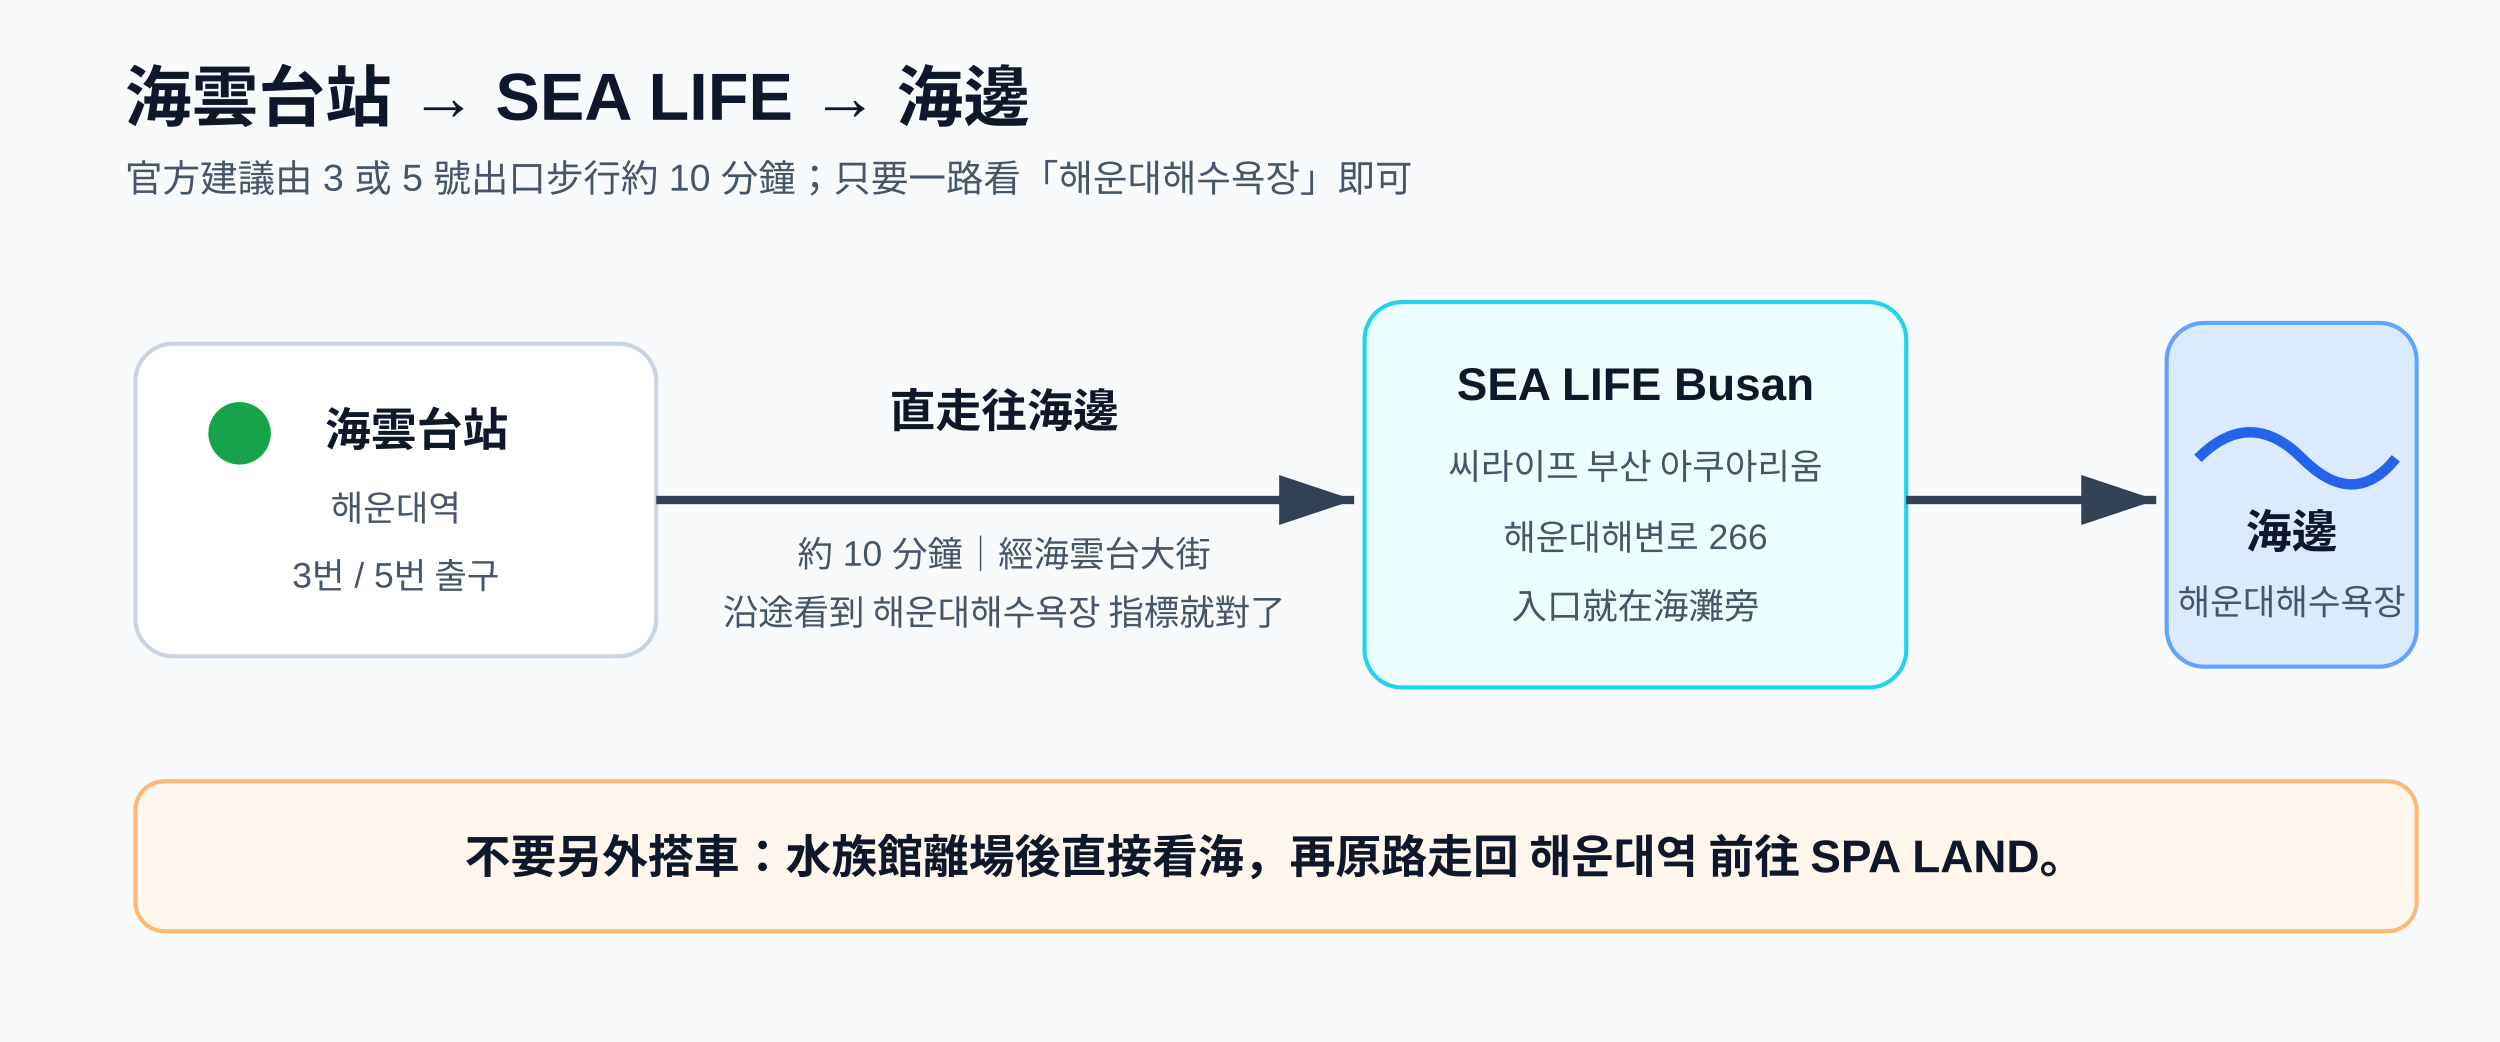
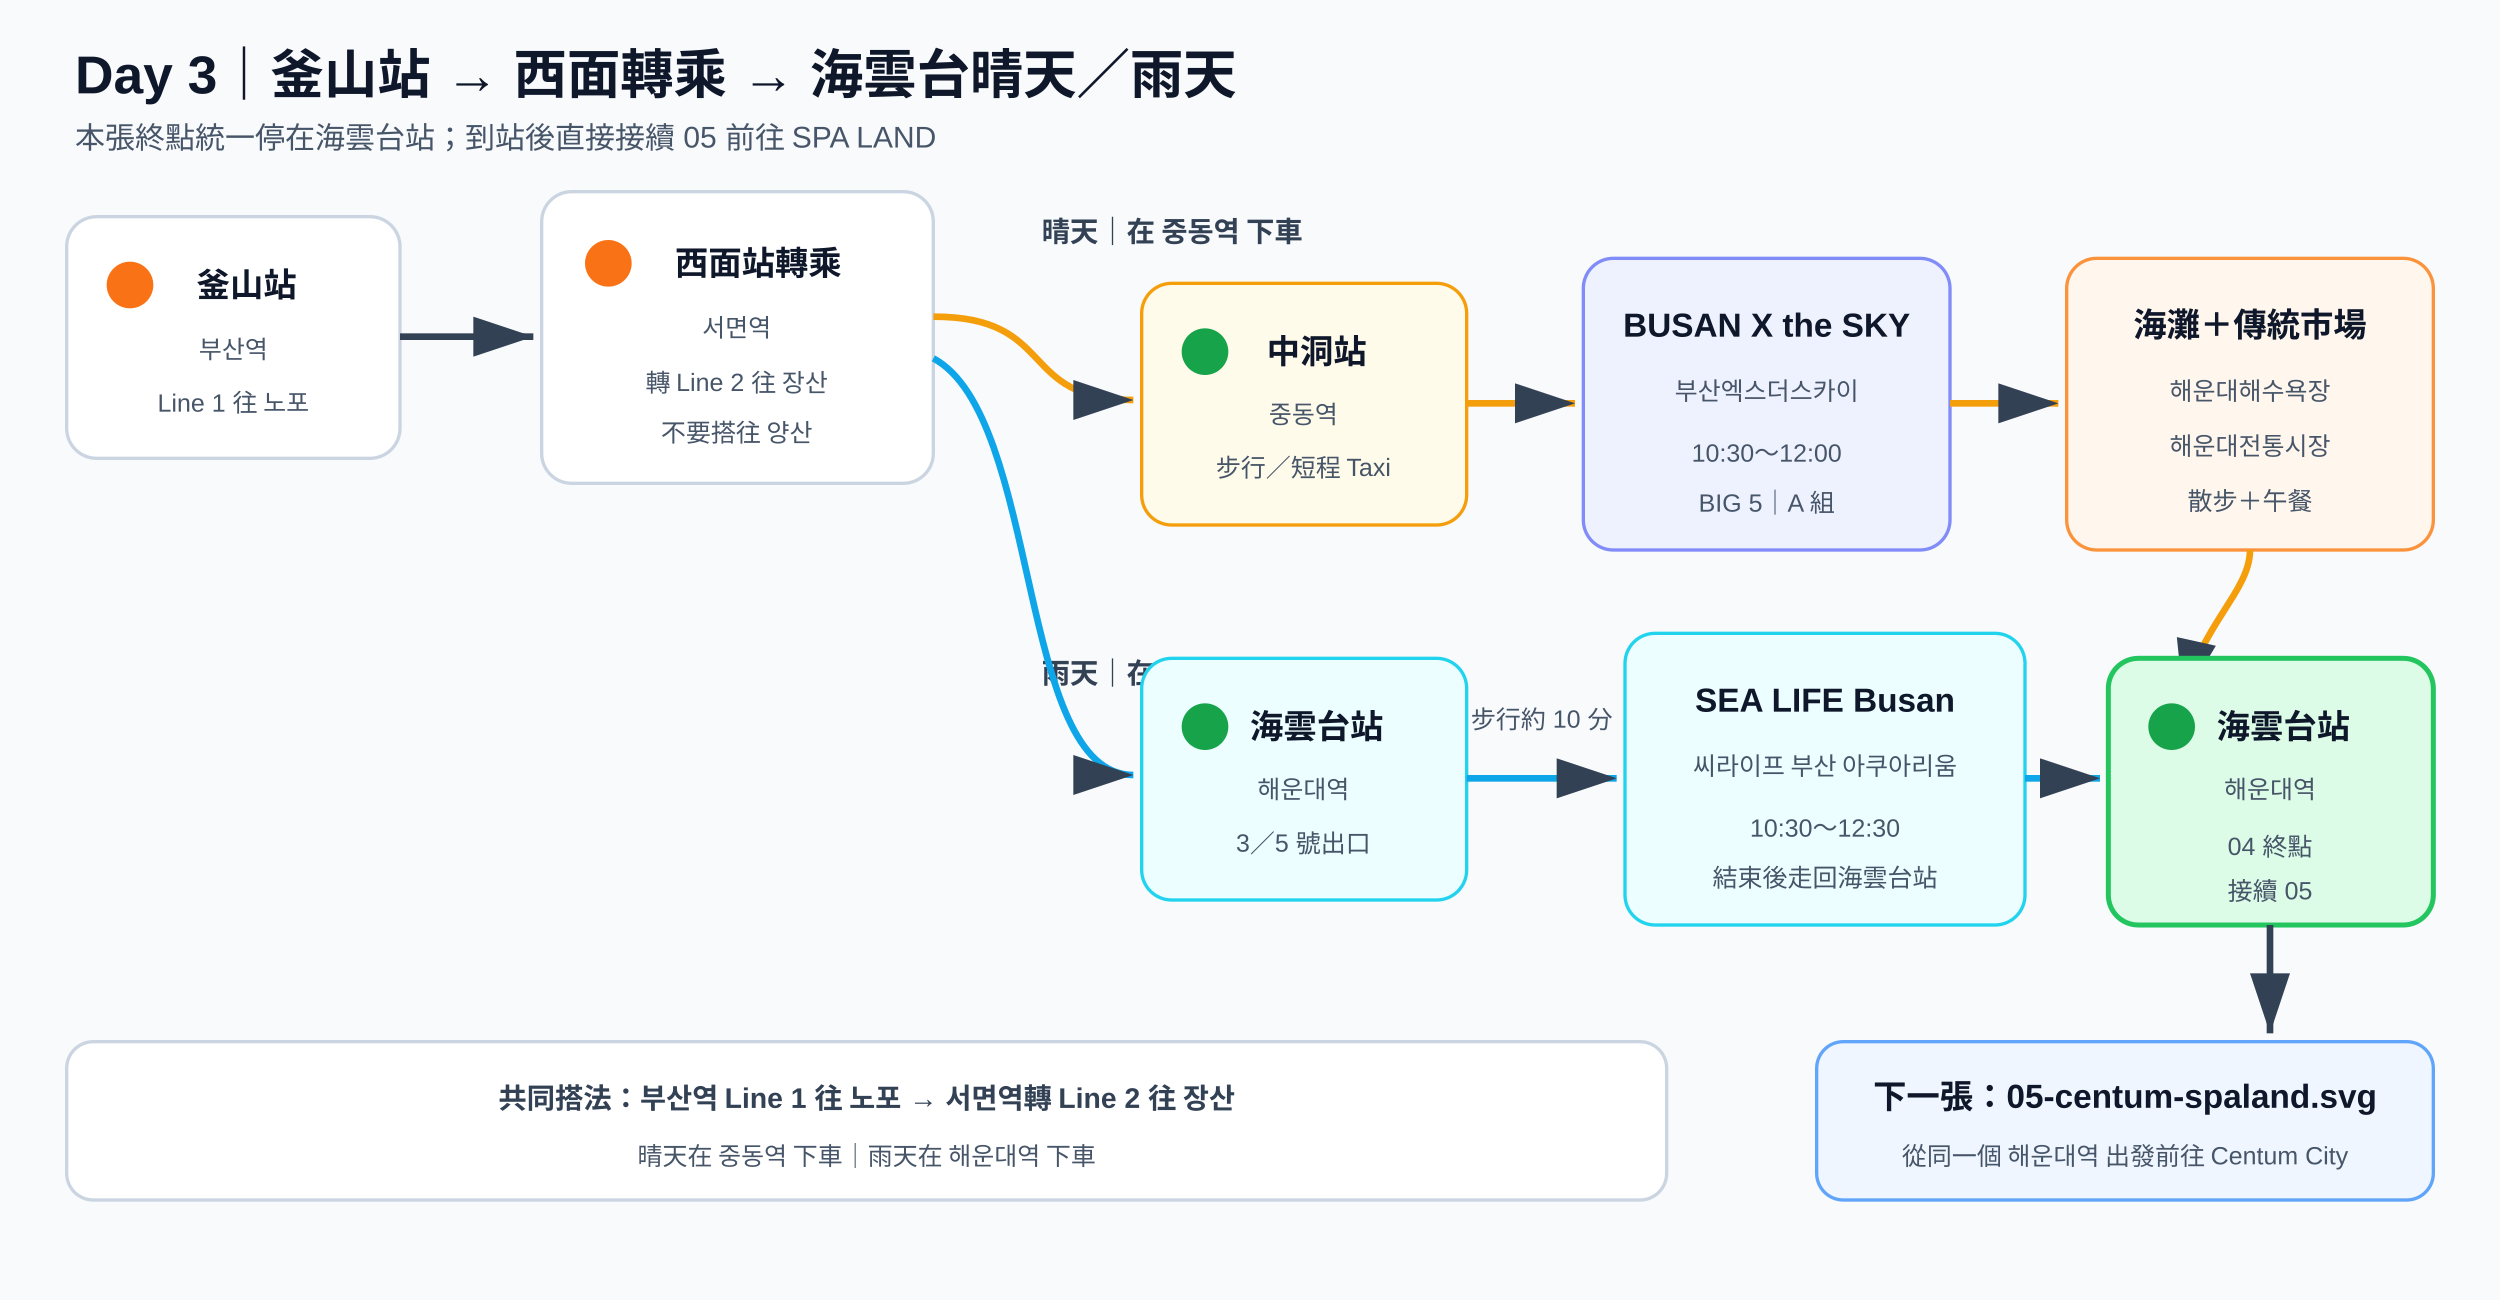
- <svg xmlns="http://www.w3.org/2000/svg" viewBox="0 0 1200 500" role="img" aria-labelledby="title desc">
+ <svg xmlns="http://www.w3.org/2000/svg" viewBox="0 0 1500 780" role="img" aria-labelledby="title desc">
  <defs>
    <marker id="arrow" markerWidth="10" markerHeight="10" refX="9" refY="3" orient="auto">
      <path d="M0 0 L0 6 L9 3 z" fill="#334155" />
    </marker>
-     <style>.title{font:700 32px Arial,'Noto Sans TC',sans-serif;fill:#0f172a}.sub{font:500 18px Arial,'Noto Sans TC',sans-serif;fill:#475569}.box{fill:#fff;stroke:#cbd5e1;stroke-width:2;rx:18}.label{font:700 22px Arial,'Noto Sans TC',sans-serif;fill:#0f172a}.small{font:500 17px Arial,'Noto Sans TC',sans-serif;fill:#475569}.arrow{stroke:#334155;stroke-width:4;fill:none;marker-end:url(#arrow)}</style>
+     <style>
+       .title{font:700 32px Arial,'Noto Sans TC',sans-serif;fill:#0f172a}
+       .sub{font:500 18px Arial,'Noto Sans TC',sans-serif;fill:#475569}
+       .box{fill:#fff;stroke:#cbd5e1;stroke-width:2}
+       .label{font:700 20px Arial,'Noto Sans TC',sans-serif;fill:#0f172a}
+       .small{font:500 15px Arial,'Noto Sans TC',sans-serif;fill:#475569}
+       .route{font:700 17px Arial,'Noto Sans TC',sans-serif;fill:#334155}
+       .arrow{stroke:#334155;stroke-width:4;fill:none;marker-end:url(#arrow)}
+       .sun{stroke:#f59e0b;stroke-width:4;fill:none;marker-end:url(#arrow)}
+       .rain{stroke:#0ea5e9;stroke-width:4;fill:none;marker-end:url(#arrow)}
+     </style>
  </defs>
-   <rect width="1200" height="500" fill="#f8fafc" />
-   <text x="60" y="58" class="title">海雲台站 → SEA LIFE → 海邊</text>
-   <text x="60" y="92" class="sub">官方建議由 3 或 5 號出口步行約 10 分鐘；只要一路看「해운대해수욕장」即可</text>
-   <rect x="65" y="165" width="250" height="150" class="box" />
-   <circle cx="115" cy="208" r="15" fill="#16a34a" />
-   <text x="200" y="214" text-anchor="middle" class="label">海雲台站</text>
-   <text x="190" y="250" text-anchor="middle" class="small">해운대역</text>
-   <text x="190" y="282" text-anchor="middle" class="small">3번 / 5번 출구</text>
-   <path d="M315 240 H650" class="arrow" />
-   <text x="482" y="205" text-anchor="middle" class="label">直走往海邊</text>
-   <text x="482" y="272" text-anchor="middle" class="small">約 10 分鐘｜經海雲台大街</text>
-   <text x="482" y="300" text-anchor="middle" class="small">沿途看到 해운대해수욕장 指標就對了</text>
-   <rect x="655" y="145" width="260" height="185" fill="#ecfeff" stroke="#22d3ee" stroke-width="2" rx="18" />
-   <text x="785" y="192" text-anchor="middle" class="label">SEA LIFE Busan</text>
-   <text x="785" y="230" text-anchor="middle" class="small">씨라이프 부산 아쿠아리움</text>
-   <text x="785" y="264" text-anchor="middle" class="small">해운대해변로 266</text>
-   <text x="785" y="297" text-anchor="middle" class="small">入口就在海灘旁</text>
-   <path d="M915 240 H1035" class="arrow" />
-   <rect x="1040" y="155" width="120" height="165" fill="#dbeafe" stroke="#60a5fa" stroke-width="2" rx="18" />
-   <path d="M1055 220 Q1080 195 1105 220 T1150 220" fill="none" stroke="#2563eb" stroke-width="5" />
-   <text x="1100" y="263" text-anchor="middle" class="label">海邊</text>
-   <text x="1100" y="295" text-anchor="middle" class="small">해운대해수욕장</text>
-   <rect x="65" y="375" width="1095" height="72" fill="#fff7ed" stroke="#fdba74" stroke-width="2" rx="14" />
-   <text x="612" y="419" text-anchor="middle" class="label">不要另外搭車：水族館離場後直接看海，再原路走回 해운대역 前往 SPA LAND。</text>
+   <rect width="1500" height="780" fill="#f8fafc" />
+   <text x="45" y="56" class="title">Day 3｜釜山站 → 西面轉乘 → 海雲台晴天／雨天</text>
+   <text x="45" y="89" class="sub">本張終點統一停在海雲台站；到站後直接接續 05 前往 SPA LAND</text>
+   <rect x="40" y="130" width="200" height="145" rx="18" class="box" />
+   <circle cx="78" cy="171" r="14" fill="#f97316" />
+   <text x="148" y="178" text-anchor="middle" class="label">釜山站</text>
+   <text x="140" y="215" text-anchor="middle" class="small">부산역</text>
+   <text x="140" y="247" text-anchor="middle" class="small">Line 1 往 노포</text>
+   <path d="M240 202 H320" class="arrow" />
+   <rect x="325" y="115" width="235" height="175" rx="18" class="box" />
+   <circle cx="365" cy="158" r="14" fill="#f97316" />
+   <text x="455" y="165" text-anchor="middle" class="label">西面站轉乘</text>
+   <text x="442" y="202" text-anchor="middle" class="small">서면역</text>
+   <text x="442" y="235" text-anchor="middle" class="small">轉 Line 2 往 장산</text>
+   <text x="442" y="265" text-anchor="middle" class="small">不要搭往 양산</text>
+   <text x="625" y="145" class="route" fill="#b45309">晴天｜在 중동역 下車</text>
+   <path d="M560 190 C635 190 610 240 680 240" class="sun" />
+   <rect x="685" y="170" width="195" height="145" rx="18" fill="#fffbeb" stroke="#f59e0b" stroke-width="2" />
+   <circle cx="723" cy="211" r="14" fill="#16a34a" />
+   <text x="790" y="218" text-anchor="middle" class="label">中洞站</text>
+   <text x="782" y="254" text-anchor="middle" class="small">중동역</text>
+   <text x="782" y="286" text-anchor="middle" class="small">步行／短程 Taxi</text>
+   <path d="M880 242 H945" class="sun" />
+   <rect x="950" y="155" width="220" height="175" rx="18" fill="#eef2ff" stroke="#818cf8" stroke-width="2" />
+   <text x="1060" y="202" text-anchor="middle" class="label">BUSAN X the SKY</text>
+   <text x="1060" y="240" text-anchor="middle" class="small">부산엑스더스카이</text>
+   <text x="1060" y="277" text-anchor="middle" class="small">10:30～12:00</text>
+   <text x="1060" y="307" text-anchor="middle" class="small">BIG 5｜A 組</text>
+   <path d="M1170 242 H1235" class="sun" />
+   <rect x="1240" y="155" width="220" height="175" rx="18" fill="#fff7ed" stroke="#fb923c" stroke-width="2" />
+   <text x="1350" y="202" text-anchor="middle" class="label">海灘＋傳統市場</text>
+   <text x="1350" y="240" text-anchor="middle" class="small">해운대해수욕장</text>
+   <text x="1350" y="273" text-anchor="middle" class="small">해운대전통시장</text>
+   <text x="1350" y="306" text-anchor="middle" class="small">散步＋午餐</text>
+   <text x="625" y="410" class="route" fill="#0369a1">雨天｜在 해운대역 下車</text>
+   <path d="M560 215 C625 250 610 465 680 465" class="rain" />
+   <rect x="685" y="395" width="195" height="145" rx="18" fill="#ecfeff" stroke="#22d3ee" stroke-width="2" />
+   <circle cx="723" cy="436" r="14" fill="#16a34a" />
+   <text x="790" y="443" text-anchor="middle" class="label">海雲台站</text>
+   <text x="782" y="479" text-anchor="middle" class="small">해운대역</text>
+   <text x="782" y="511" text-anchor="middle" class="small">3／5 號出口</text>
+   <path d="M880 467 H970" class="rain" />
+   <text x="925" y="437" text-anchor="middle" class="small">步行約 10 分</text>
+   <rect x="975" y="380" width="240" height="175" rx="18" fill="#ecfeff" stroke="#22d3ee" stroke-width="2" />
+   <text x="1095" y="427" text-anchor="middle" class="label">SEA LIFE Busan</text>
+   <text x="1095" y="465" text-anchor="middle" class="small">씨라이프 부산 아쿠아리움</text>
+   <text x="1095" y="502" text-anchor="middle" class="small">10:30～12:30</text>
+   <text x="1095" y="532" text-anchor="middle" class="small">結束後走回海雲台站</text>
+   <path d="M1350 330 C1350 355 1320 375 1310 420" class="sun" />
+   <path d="M1215 467 H1260" class="rain" />
+   <rect x="1265" y="395" width="195" height="160" rx="18" fill="#dcfce7" stroke="#22c55e" stroke-width="3" />
+   <circle cx="1303" cy="436" r="14" fill="#16a34a" />
+   <text x="1370" y="443" text-anchor="middle" class="label">海雲台站</text>
+   <text x="1362" y="479" text-anchor="middle" class="small">해운대역</text>
+   <text x="1362" y="513" text-anchor="middle" class="small">04 終點</text>
+   <text x="1362" y="540" text-anchor="middle" class="small">接續 05</text>
+   <path d="M1362 555 V620" class="arrow" />
+   <rect x="1090" y="625" width="370" height="95" rx="16" fill="#eff6ff" stroke="#60a5fa" stroke-width="2" />
+   <text x="1275" y="665" text-anchor="middle" class="label">下一張：05-centum-spaland.svg</text>
+   <text x="1275" y="699" text-anchor="middle" class="small">從同一個 해운대역 出發前往 Centum City</text>
+   <rect x="40" y="625" width="960" height="95" rx="16" fill="#fff" stroke="#cbd5e1" stroke-width="2" />
+   <text x="520" y="665" text-anchor="middle" class="route">共同搭法：부산역 Line 1 往 노포 → 서면역轉 Line 2 往 장산</text>
+   <text x="520" y="699" text-anchor="middle" class="small">晴天在 중동역 下車｜雨天在 해운대역 下車</text>
</svg>
